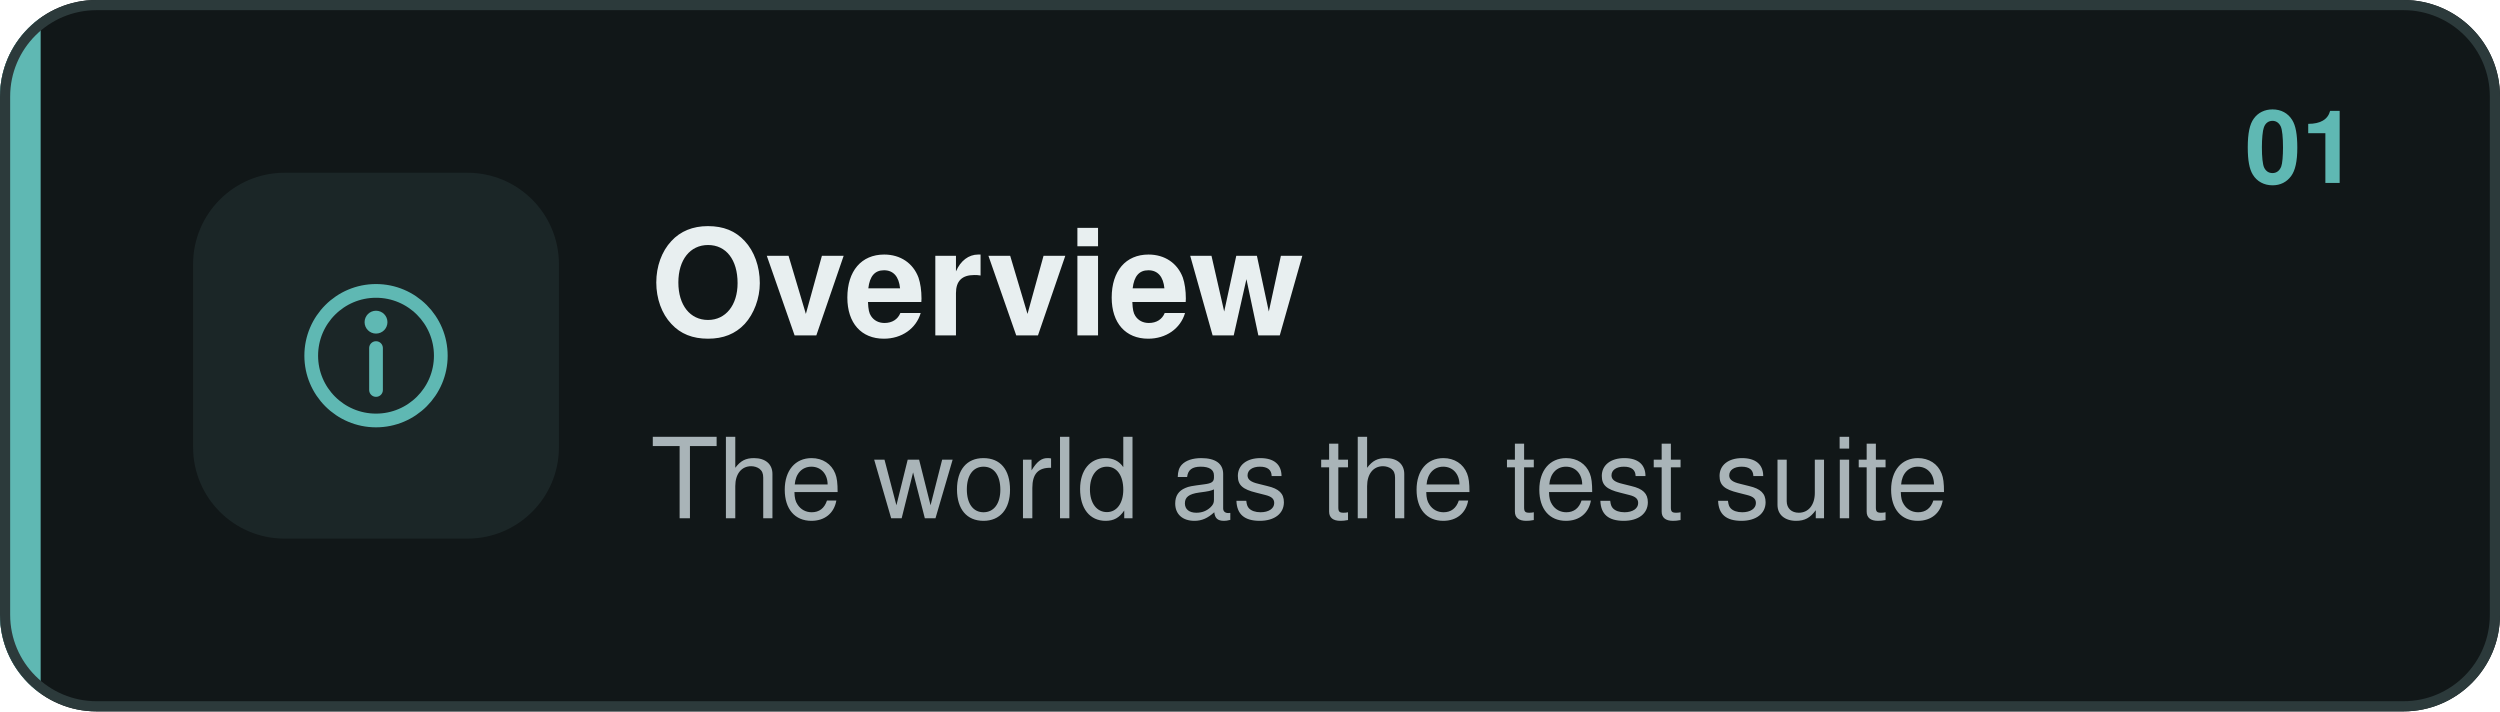
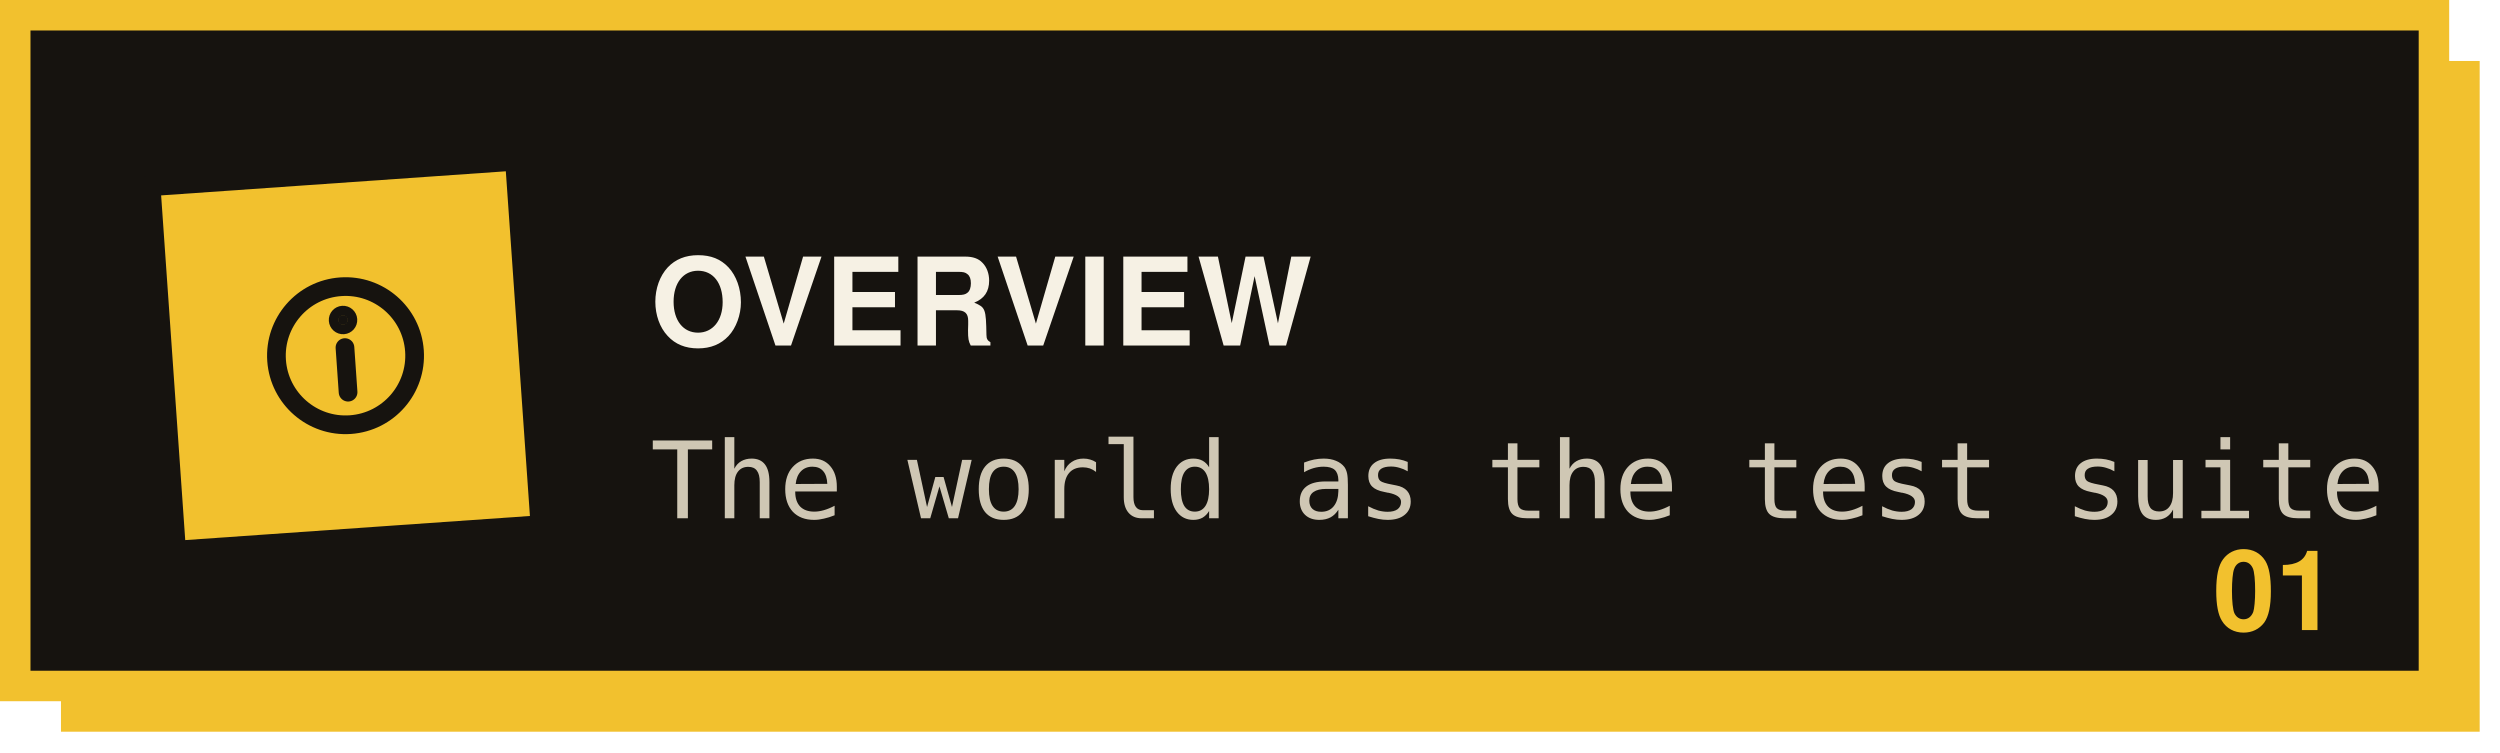
- <svg xmlns="http://www.w3.org/2000/svg" viewBox="0 0 246 70" width="246" height="70" role="img" aria-label="Overview: The world as the test suite">
-   <defs>
-     <clipPath id="r">
-       <rect width="246" height="70" rx="9.5" />
-     </clipPath>
-   </defs>
-   <rect width="246" height="70" rx="9.5" fill="#111718" />
-   <rect width="4" height="70" fill="#5fb8b3" clip-path="url(#r)" />
-   <rect x=".5" y=".5" width="245" height="69" rx="9" fill="none" stroke="#2c3a3b" />
-   <rect x="19" y="17" width="36" height="36" rx="9" fill="#1b2627" />
-   <g transform="translate(28 26) scale(0.75)" fill="none" stroke="#5fb8b3" stroke-width="1.8" stroke-linecap="round" stroke-linejoin="round">
-     <circle cx="12" cy="12" r="8.5" />
-     <path d="M12 11v5.5" />
-     <circle cx="12" cy="7.6" r=".6" fill="#5fb8b3" />
+ <svg xmlns="http://www.w3.org/2000/svg" viewBox="0 0 246 74" width="246" height="74" role="img" aria-label="Overview: The world as the test suite">
+   <rect x="6" y="6" width="238" height="66" fill="#f2c12e" />
+   <rect x="1.5" y="1.5" width="238" height="66" fill="#16130f" stroke="#f2c12e" stroke-width="3" />
+   <g transform="rotate(-4 34 35)">
+     <rect x="16" y="17" width="36" height="36" fill="#f2c12e" stroke="#16130f" stroke-width="2" />
+     <g transform="translate(24.4 25.4) scale(0.8)" fill="none" stroke="#16130f" stroke-width="2.3" stroke-linecap="round" stroke-linejoin="round">
+       <circle cx="12" cy="12" r="8.5" />
+       <path d="M12 11v5.5" />
+       <circle cx="12" cy="7.6" r=".6" fill="#16130f" />
+     </g>
  </g>
-   <text x="64" y="33" fill="#e8eff0" font-family="Manrope,-apple-system,BlinkMacSystemFont,'Segoe UI',Helvetica,Arial,sans-serif" font-size="14.5" font-weight="700">Overview</text>
-   <text x="64" y="51" fill="#a9b4b8" font-family="Manrope,-apple-system,BlinkMacSystemFont,'Segoe UI',Helvetica,Arial,sans-serif" font-size="11">The world as the test suite</text>
-   <text x="232" y="18" fill="#5fb8b3" font-family="Manrope,-apple-system,BlinkMacSystemFont,'Segoe UI',Helvetica,Arial,sans-serif" font-size="10" font-weight="700" text-anchor="end">01</text>
+   <text x="64" y="34" fill="#f6f1e4" font-family="'Arial Black','Helvetica Neue',Helvetica,Arial,sans-serif" font-size="12" font-weight="900" letter-spacing=".2">OVERVIEW</text>
+   <text x="64" y="51" fill="#cfc7b4" font-family="'IBM Plex Mono',ui-monospace,SFMono-Regular,Menlo,Consolas,monospace" font-size="10.5">The world as the test suite</text>
+   <text x="230" y="62" fill="#f2c12e" font-family="'Arial Black','Helvetica Neue',Helvetica,Arial,sans-serif" font-size="11" font-weight="900" text-anchor="end">01</text>
</svg>
